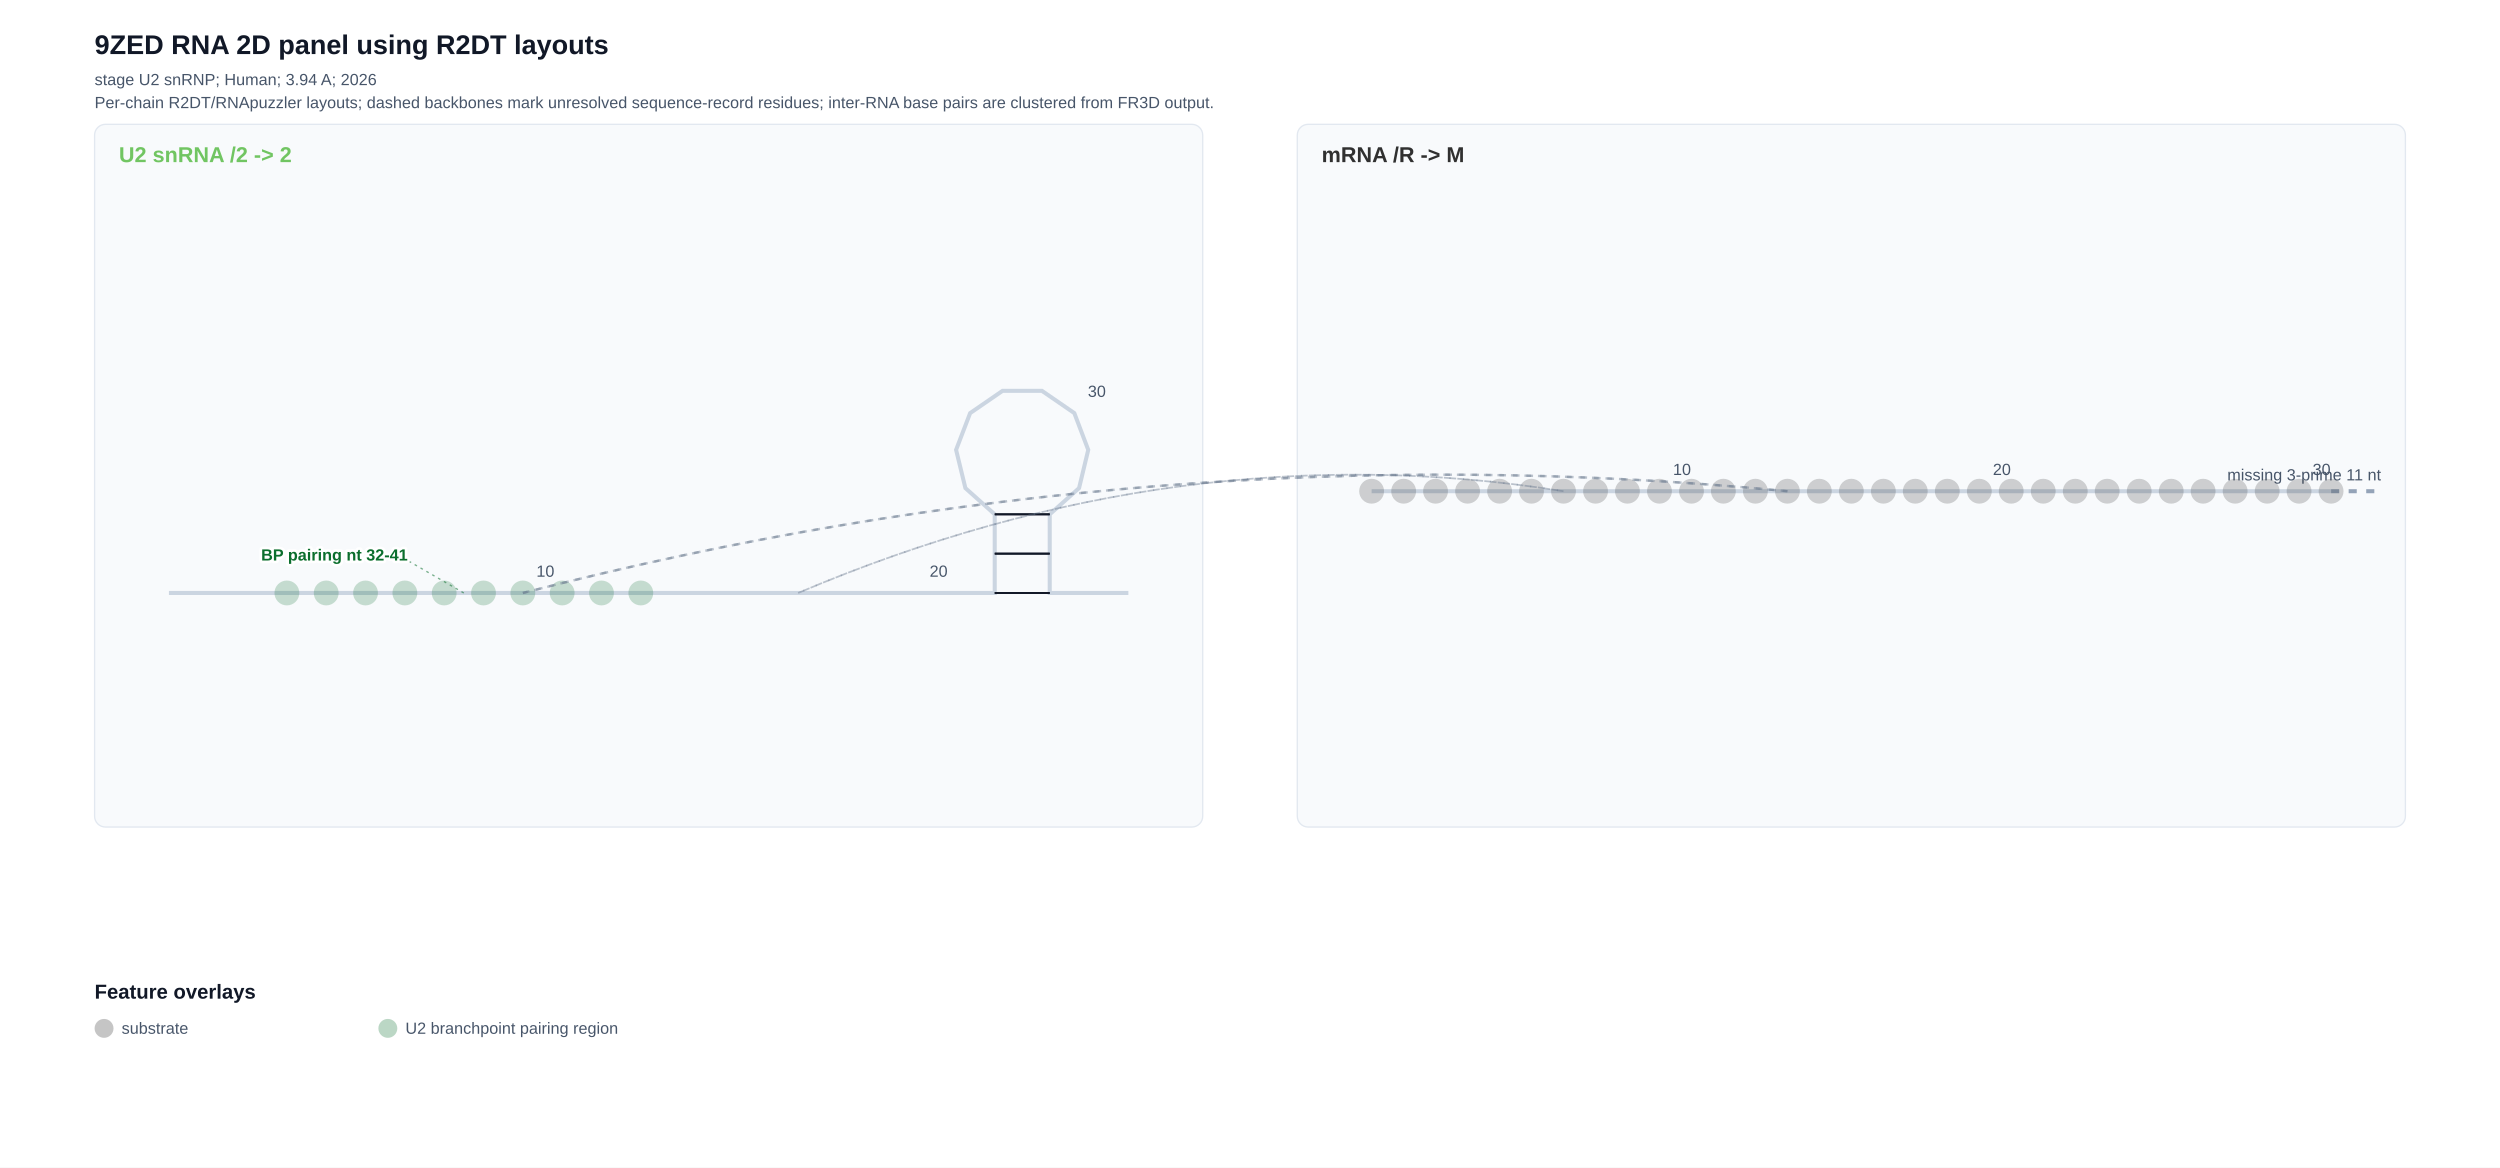
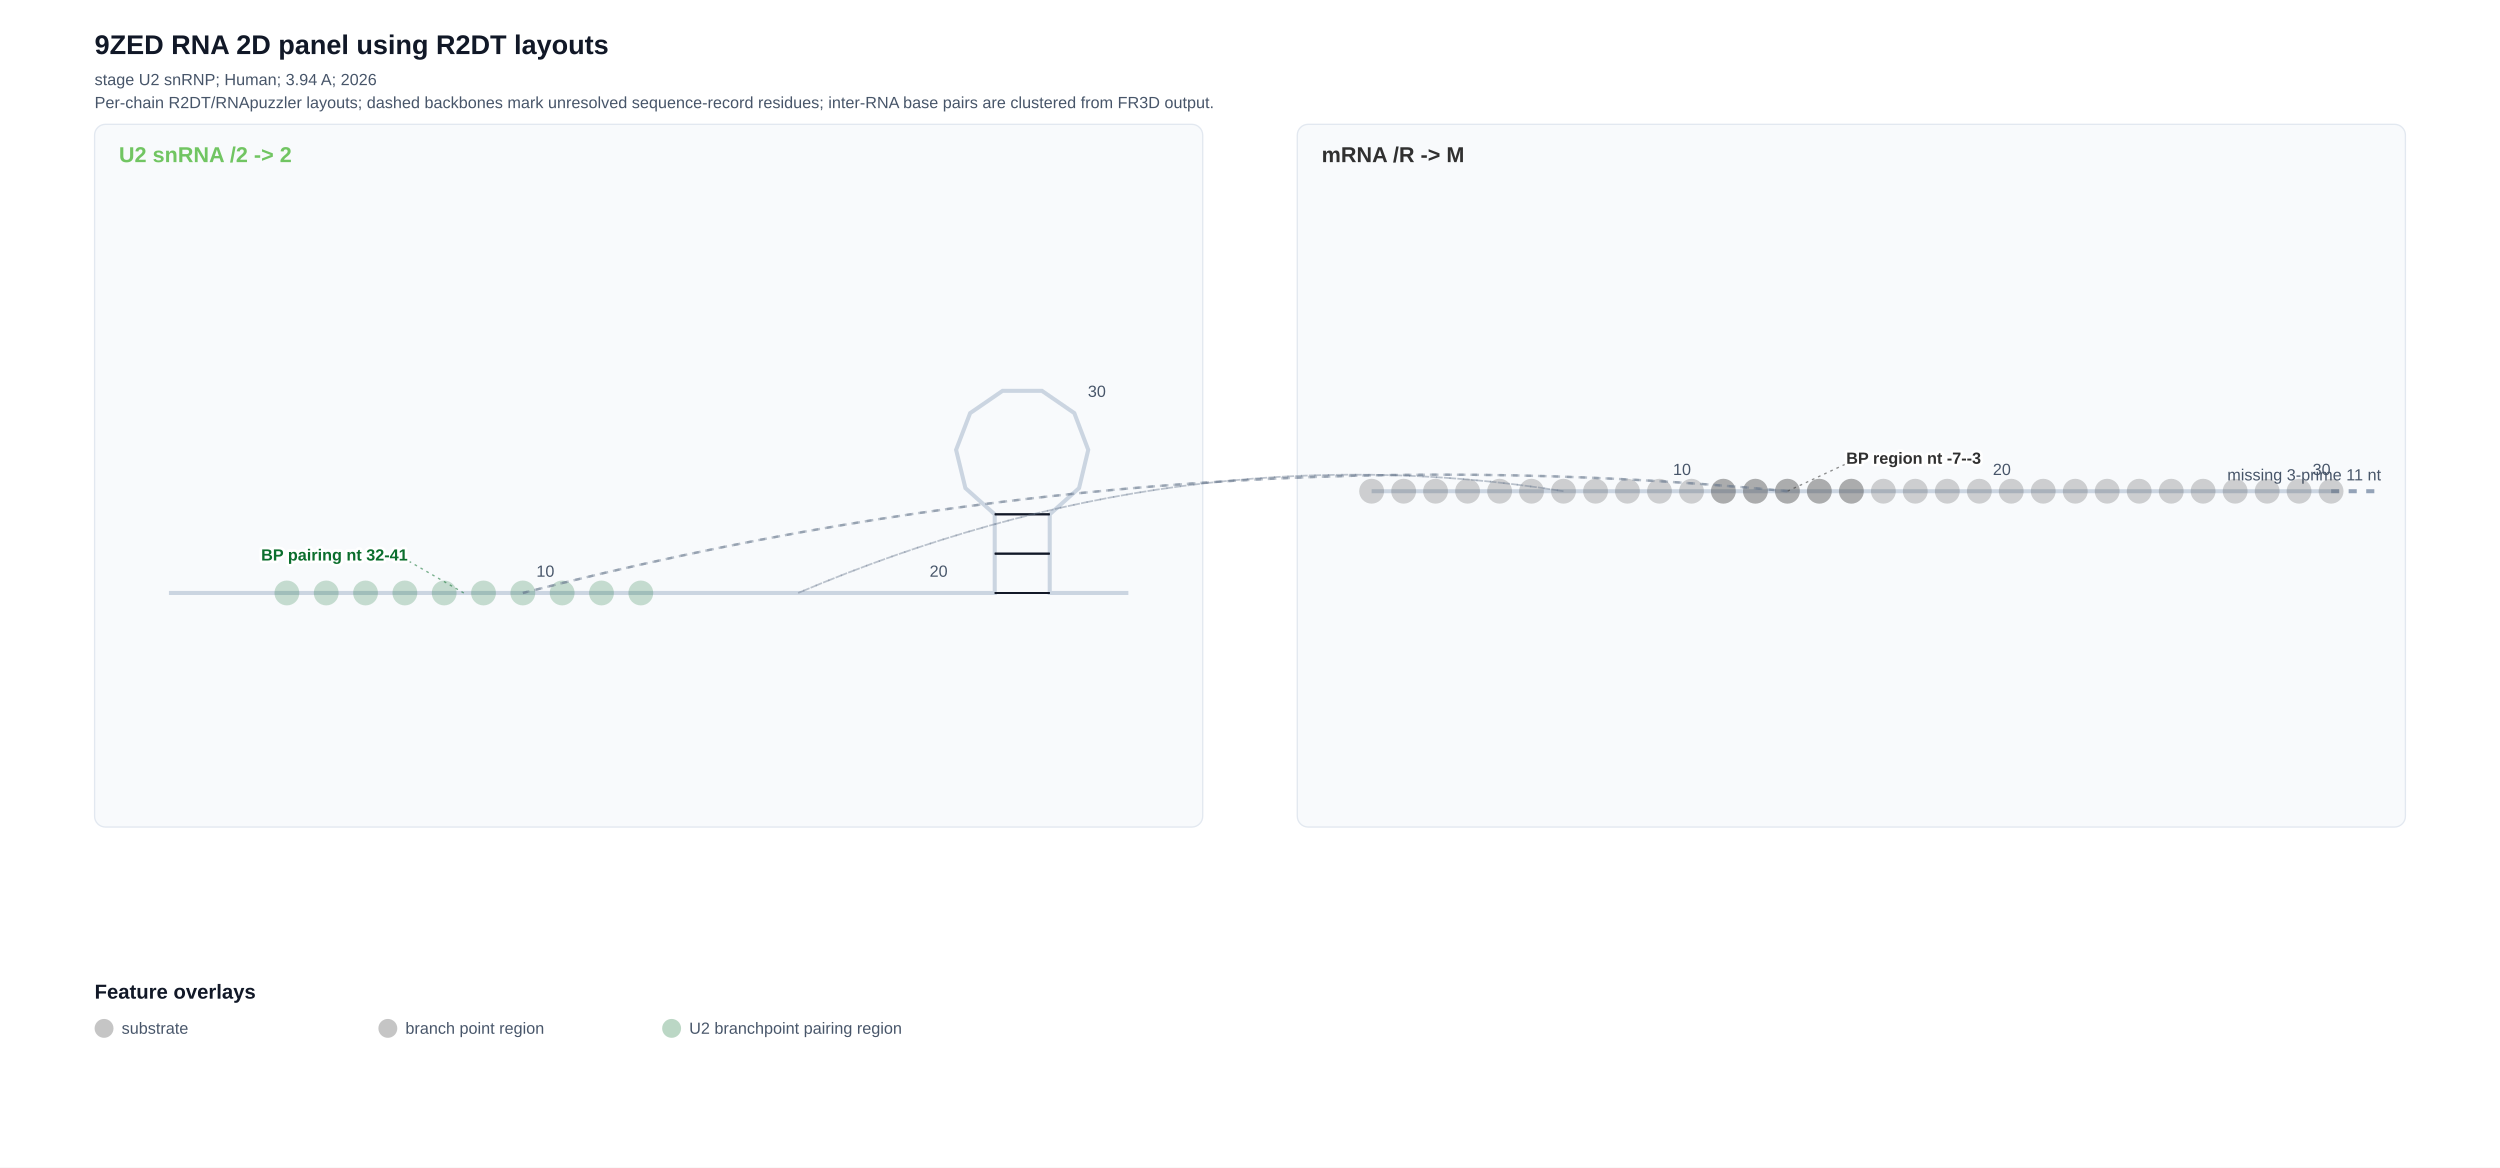
<svg xmlns="http://www.w3.org/2000/svg" width="1850" height="864" viewBox="0 0 1850 864">
  <style>
text{font-family:Arial,Helvetica,sans-serif} .base{font-size:12px;font-weight:700;text-anchor:middle;dominant-baseline:middle}
.label{font-size:20px;font-weight:700;fill:#111827}.small{font-size:12px;fill:#475569}.feature-label{font-size:12px;font-weight:700;paint-order:stroke;stroke:#fff;stroke-width:4px;stroke-linejoin:round}.feature-callout{stroke-width:1;stroke-dasharray:2 3;fill:none}.bp{stroke:#111827;stroke-width:1.4}.backbone{stroke:#cbd5e1;stroke-width:3;fill:none}.missing{stroke:#94a3b8;stroke-width:3;stroke-dasharray:6 7;fill:none}.inter{stroke:#64748b;stroke-dasharray:5 5;fill:none;opacity:.42}
</style>
  <rect width="100%" height="100%" fill="#ffffff" />
  <text x="70" y="40" class="label">9ZED RNA 2D panel using R2DT layouts</text>
  <text x="70" y="63" class="small">stage U2 snRNP; Human; 3.94 A; 2026</text>
  <text x="70" y="80" class="small">Per-chain R2DT/RNApuzzler layouts; dashed backbones mark unresolved sequence-record residues; inter-RNA base pairs are clustered from FR3D output.</text>
  <rect x="70.0" y="92.0" width="820.0" height="520.0" rx="8" fill="#f8fafc" stroke="#e2e8f0" />
  <text x="88.0" y="120.0" class="label" style="font-size:16px;fill:#71C562">U2 snRNA /2 -&gt; 2</text>
  <polyline points="125.0,438.8 154.1,438.8 183.2,438.8 212.3,438.8 241.4,438.8 270.5,438.8 299.6,438.8 328.7,438.8 357.8,438.8 386.9,438.8 416.0,438.8 445.1,438.8 474.2,438.8 503.3,438.8 532.4,438.8 561.5,438.8 590.6,438.8 619.7,438.8 648.8,438.8 677.9,438.8 707.0,438.8 736.1,438.8 736.1,409.7 736.1,380.6 714.4,361.2 707.5,332.9 717.9,305.7 741.9,289.2 771.0,289.2 795.0,305.7 805.3,332.9 798.5,361.2 776.8,380.6 776.8,409.7 776.8,438.8 805.9,438.8 835.0,438.8" class="backbone" />
  <line x1="736.1" y1="438.8" x2="776.8" y2="438.8" class="bp" />
  <line x1="736.1" y1="409.7" x2="776.8" y2="409.7" class="bp" />
  <line x1="736.1" y1="380.6" x2="776.8" y2="380.6" class="bp" />
  <line x1="776.8" y1="380.6" x2="736.1" y2="380.6" class="bp" />
  <line x1="776.8" y1="409.7" x2="736.1" y2="409.7" class="bp" />
  <line x1="776.8" y1="438.8" x2="736.1" y2="438.8" class="bp" />
  <circle cx="212.3" cy="438.8" r="9.2" fill="#0b6e2d" opacity="0.22" />
  <circle cx="241.4" cy="438.8" r="9.2" fill="#0b6e2d" opacity="0.22" />
  <circle cx="270.5" cy="438.8" r="9.2" fill="#0b6e2d" opacity="0.22" />
  <circle cx="299.6" cy="438.8" r="9.2" fill="#0b6e2d" opacity="0.22" />
  <circle cx="328.7" cy="438.8" r="9.2" fill="#0b6e2d" opacity="0.22" />
  <circle cx="357.8" cy="438.8" r="9.2" fill="#0b6e2d" opacity="0.22" />
  <circle cx="386.9" cy="438.8" r="9.2" fill="#0b6e2d" opacity="0.22" />
  <circle cx="416.0" cy="438.8" r="9.2" fill="#0b6e2d" opacity="0.22" />
  <circle cx="445.1" cy="438.8" r="9.2" fill="#0b6e2d" opacity="0.22" />
  <circle cx="474.2" cy="438.8" r="9.2" fill="#0b6e2d" opacity="0.22" />
  <text x="125.0" y="438.8" class="base" fill="#71C562" />
  <text x="154.1" y="438.8" class="base" fill="#71C562" />
  <text x="183.2" y="438.8" class="base" fill="#71C562" />
  <text x="212.3" y="438.8" class="base" fill="#71C562" />
  <text x="241.4" y="438.8" class="base" fill="#71C562" />
  <text x="270.5" y="438.8" class="base" fill="#71C562" />
  <text x="299.6" y="438.8" class="base" fill="#71C562" />
  <text x="328.7" y="438.8" class="base" fill="#71C562" />
  <text x="357.8" y="438.8" class="base" fill="#71C562" />
  <text x="386.9" y="438.8" class="base" fill="#71C562" />
  <text x="396.9" y="426.8" class="small" fill="#94a3b8">10</text>
  <text x="416.0" y="438.8" class="base" fill="#71C562" />
  <text x="445.1" y="438.8" class="base" fill="#71C562" />
  <text x="474.2" y="438.8" class="base" fill="#71C562" />
  <text x="503.3" y="438.8" class="base" fill="#71C562" />
  <text x="532.4" y="438.8" class="base" fill="#71C562" />
  <text x="561.5" y="438.8" class="base" fill="#71C562" />
  <text x="590.6" y="438.8" class="base" fill="#71C562" />
  <text x="619.7" y="438.8" class="base" fill="#71C562" />
  <text x="648.8" y="438.8" class="base" fill="#71C562" />
  <text x="677.9" y="438.8" class="base" fill="#71C562" />
  <text x="687.9" y="426.8" class="small" fill="#94a3b8">20</text>
  <text x="707.0" y="438.8" class="base" fill="#71C562" />
  <text x="736.1" y="438.8" class="base" fill="#71C562" />
  <text x="736.1" y="409.7" class="base" fill="#71C562" />
  <text x="736.1" y="380.6" class="base" fill="#71C562" />
  <text x="714.4" y="361.2" class="base" fill="#71C562" />
  <text x="707.5" y="332.9" class="base" fill="#71C562" />
  <text x="717.9" y="305.7" class="base" fill="#71C562" />
  <text x="741.9" y="289.2" class="base" fill="#71C562" />
  <text x="771.0" y="289.2" class="base" fill="#71C562" />
  <text x="795.0" y="305.7" class="base" fill="#71C562" />
  <text x="805.0" y="293.7" class="small" fill="#94a3b8">30</text>
  <text x="805.3" y="332.9" class="base" fill="#71C562" />
  <text x="798.5" y="361.2" class="base" fill="#71C562" />
  <text x="776.8" y="380.6" class="base" fill="#71C562" />
  <text x="776.8" y="409.7" class="base" fill="#71C562" />
  <text x="776.8" y="438.8" class="base" fill="#71C562" />
  <text x="805.9" y="438.8" class="base" fill="#71C562" />
  <text x="835.0" y="438.8" class="base" fill="#71C562" />
  <path d="M343.2,438.8 L301.7,414.8" class="feature-callout" stroke="#0b6e2d" opacity="0.54" />
  <text x="301.7" y="414.8" class="feature-label" text-anchor="end" fill="#0b6e2d">BP pairing nt 32-41</text>
  <rect x="960.0" y="92.0" width="820.0" height="520.0" rx="8" fill="#f8fafc" stroke="#e2e8f0" />
  <text x="978.0" y="120.0" class="label" style="font-size:16px;fill:#303030">mRNA /R -&gt; M</text>
  <polyline points="1015.0,363.5 1038.7,363.5 1062.3,363.5 1086.0,363.5 1109.7,363.5 1133.3,363.5 1157.0,363.5 1180.7,363.5 1204.3,363.5 1228.0,363.5 1251.7,363.5 1275.3,363.5 1299.0,363.5 1322.7,363.5 1346.3,363.5 1370.0,363.5 1393.7,363.5 1417.3,363.5 1441.0,363.5 1464.7,363.5 1488.3,363.5 1512.0,363.5 1535.7,363.5 1559.3,363.5 1583.0,363.5 1606.7,363.5 1630.3,363.5 1654.0,363.5 1677.7,363.5 1701.3,363.5 1725.0,363.5" class="backbone" />
  <path d="M1725.0,363.5 L1762.0,363.5" class="missing" />
  <text x="1762.0" y="355.5" text-anchor="end" class="small" fill="#64748b">missing 3-prime 11 nt</text>
  <circle cx="1015.0" cy="363.5" r="9.2" fill="#303030" opacity="0.22" />
  <circle cx="1038.7" cy="363.5" r="9.2" fill="#303030" opacity="0.22" />
  <circle cx="1062.3" cy="363.5" r="9.2" fill="#303030" opacity="0.22" />
  <circle cx="1086.0" cy="363.5" r="9.2" fill="#303030" opacity="0.22" />
  <circle cx="1109.7" cy="363.5" r="9.2" fill="#303030" opacity="0.22" />
  <circle cx="1133.3" cy="363.5" r="9.2" fill="#303030" opacity="0.22" />
  <circle cx="1157.0" cy="363.5" r="9.2" fill="#303030" opacity="0.22" />
  <circle cx="1180.7" cy="363.5" r="9.2" fill="#303030" opacity="0.22" />
  <circle cx="1204.3" cy="363.5" r="9.2" fill="#303030" opacity="0.22" />
  <circle cx="1228.0" cy="363.5" r="9.2" fill="#303030" opacity="0.22" />
  <circle cx="1251.7" cy="363.5" r="9.2" fill="#303030" opacity="0.22" />
  <circle cx="1275.3" cy="363.5" r="9.2" fill="#303030" opacity="0.22" />
  <circle cx="1299.0" cy="363.5" r="9.2" fill="#303030" opacity="0.22" />
  <circle cx="1322.7" cy="363.5" r="9.2" fill="#303030" opacity="0.22" />
  <circle cx="1346.3" cy="363.5" r="9.2" fill="#303030" opacity="0.22" />
  <circle cx="1370.0" cy="363.5" r="9.2" fill="#303030" opacity="0.22" />
  <circle cx="1393.7" cy="363.5" r="9.2" fill="#303030" opacity="0.22" />
  <circle cx="1417.3" cy="363.5" r="9.2" fill="#303030" opacity="0.22" />
  <circle cx="1441.0" cy="363.5" r="9.2" fill="#303030" opacity="0.22" />
  <circle cx="1464.7" cy="363.5" r="9.2" fill="#303030" opacity="0.22" />
  <circle cx="1488.3" cy="363.5" r="9.2" fill="#303030" opacity="0.22" />
  <circle cx="1512.0" cy="363.5" r="9.2" fill="#303030" opacity="0.22" />
  <circle cx="1535.7" cy="363.5" r="9.2" fill="#303030" opacity="0.22" />
  <circle cx="1559.3" cy="363.5" r="9.2" fill="#303030" opacity="0.22" />
  <circle cx="1583.0" cy="363.5" r="9.2" fill="#303030" opacity="0.22" />
  <circle cx="1606.7" cy="363.5" r="9.2" fill="#303030" opacity="0.22" />
  <circle cx="1630.3" cy="363.5" r="9.2" fill="#303030" opacity="0.22" />
  <circle cx="1654.0" cy="363.5" r="9.2" fill="#303030" opacity="0.22" />
  <circle cx="1677.7" cy="363.5" r="9.2" fill="#303030" opacity="0.22" />
  <circle cx="1701.3" cy="363.5" r="9.2" fill="#303030" opacity="0.22" />
  <circle cx="1725.0" cy="363.5" r="9.2" fill="#303030" opacity="0.22" />
+   <circle cx="1275.3" cy="363.5" r="9.2" fill="#303030" opacity="0.22" />
+   <circle cx="1299.0" cy="363.5" r="9.2" fill="#303030" opacity="0.22" />
+   <circle cx="1322.7" cy="363.5" r="9.2" fill="#303030" opacity="0.22" />
+   <circle cx="1346.3" cy="363.5" r="9.2" fill="#303030" opacity="0.22" />
+   <circle cx="1370.0" cy="363.5" r="9.2" fill="#303030" opacity="0.22" />
  <text x="1015.0" y="363.5" class="base" fill="#303030" />
  <text x="1038.7" y="363.5" class="base" fill="#303030" />
  <text x="1062.3" y="363.5" class="base" fill="#303030" />
  <text x="1086.0" y="363.5" class="base" fill="#303030" />
  <text x="1109.7" y="363.5" class="base" fill="#303030" />
  <text x="1133.3" y="363.5" class="base" fill="#303030" />
  <text x="1157.0" y="363.5" class="base" fill="#303030" />
  <text x="1180.7" y="363.5" class="base" fill="#303030" />
  <text x="1204.3" y="363.5" class="base" fill="#303030" />
  <text x="1228.0" y="363.5" class="base" fill="#303030" />
  <text x="1238.0" y="351.5" class="small" fill="#94a3b8">10</text>
  <text x="1251.7" y="363.5" class="base" fill="#303030" />
  <text x="1275.3" y="363.5" class="base" fill="#303030" />
  <text x="1299.0" y="363.5" class="base" fill="#303030" />
  <text x="1322.7" y="363.5" class="base" fill="#303030" />
  <text x="1346.3" y="363.5" class="base" fill="#303030" />
  <text x="1370.0" y="363.5" class="base" fill="#303030" />
  <text x="1393.7" y="363.5" class="base" fill="#303030" />
  <text x="1417.3" y="363.5" class="base" fill="#303030" />
  <text x="1441.0" y="363.5" class="base" fill="#303030" />
  <text x="1464.7" y="363.5" class="base" fill="#303030" />
  <text x="1474.7" y="351.5" class="small" fill="#94a3b8">20</text>
  <text x="1488.3" y="363.5" class="base" fill="#303030" />
  <text x="1512.0" y="363.5" class="base" fill="#303030" />
  <text x="1535.7" y="363.5" class="base" fill="#303030" />
  <text x="1559.3" y="363.5" class="base" fill="#303030" />
  <text x="1583.0" y="363.5" class="base" fill="#303030" />
  <text x="1606.7" y="363.5" class="base" fill="#303030" />
  <text x="1630.3" y="363.5" class="base" fill="#303030" />
  <text x="1654.0" y="363.5" class="base" fill="#303030" />
  <text x="1677.7" y="363.5" class="base" fill="#303030" />
  <text x="1701.3" y="363.5" class="base" fill="#303030" />
  <text x="1711.3" y="351.5" class="small" fill="#94a3b8">30</text>
  <text x="1725.0" y="363.5" class="base" fill="#303030" />
+   <path d="M1322.7,363.5 L1366.2,343.2" class="feature-callout" stroke="#303030" opacity="0.54" />
+   <text x="1366.2" y="343.2" class="feature-label" text-anchor="start" fill="#303030">BP region nt -7--3</text>
  <path d="M386.9,438.8 Q854.8,318.5 1322.7,363.5" class="inter" stroke-width="1.8" />
  <path d="M590.6,438.8 Q873.8,318.5 1157.0,363.5" class="inter" stroke-width="1.3" />
  <path d="M1157.0,363.5 Q873.8,318.5 590.6,438.8" class="inter" stroke-width="1.3" />
  <path d="M1322.7,363.5 Q854.8,318.5 386.9,438.8" class="inter" stroke-width="1.8" />
  <text x="70" y="739.0" class="label" style="font-size:15px">Feature overlays</text>
  <circle cx="77.0" cy="761.0" r="7" fill="#303030" opacity="0.28" />
  <text x="90.0" y="765.0" class="small">substrate</text>
-   <circle cx="287.0" cy="761.0" r="7" fill="#0b6e2d" opacity="0.28" />
-   <text x="300.0" y="765.0" class="small">U2 branchpoint pairing region</text>
+   <circle cx="287.0" cy="761.0" r="7" fill="#303030" opacity="0.28" />
+   <text x="300.0" y="765.0" class="small">branch point region</text>
+   <circle cx="497.0" cy="761.0" r="7" fill="#0b6e2d" opacity="0.28" />
+   <text x="510.0" y="765.0" class="small">U2 branchpoint pairing region</text>
</svg>
